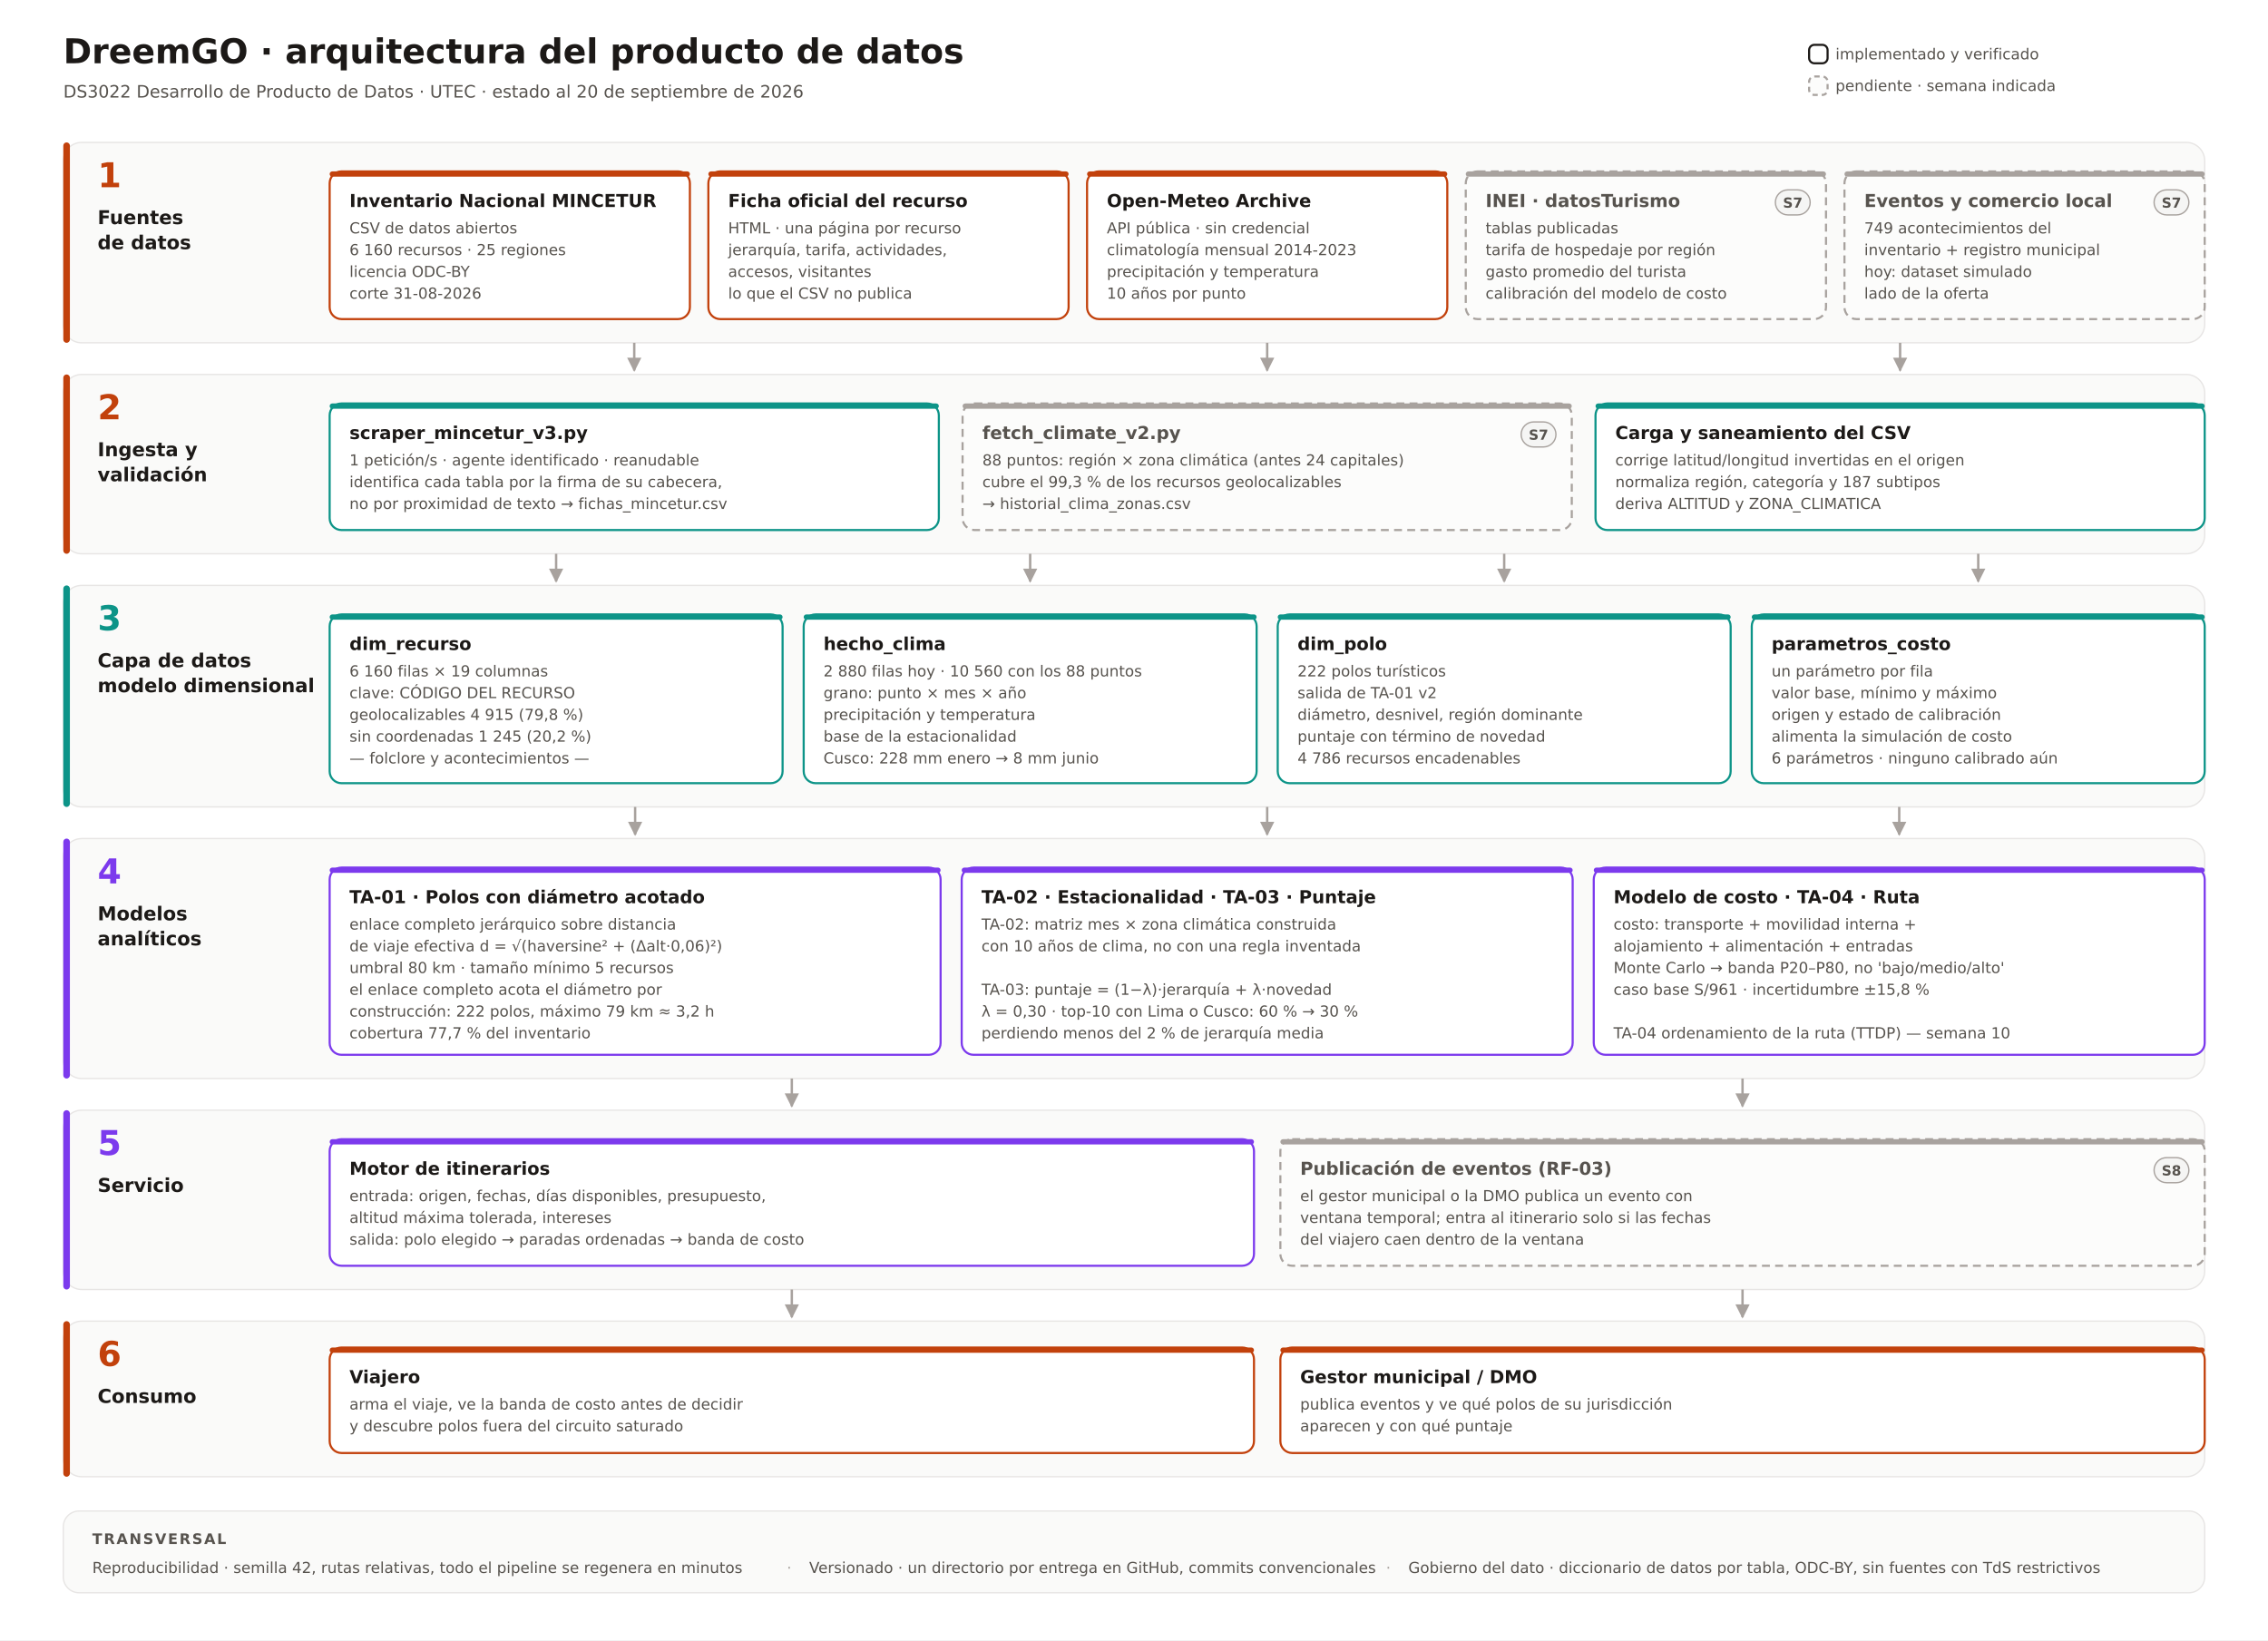
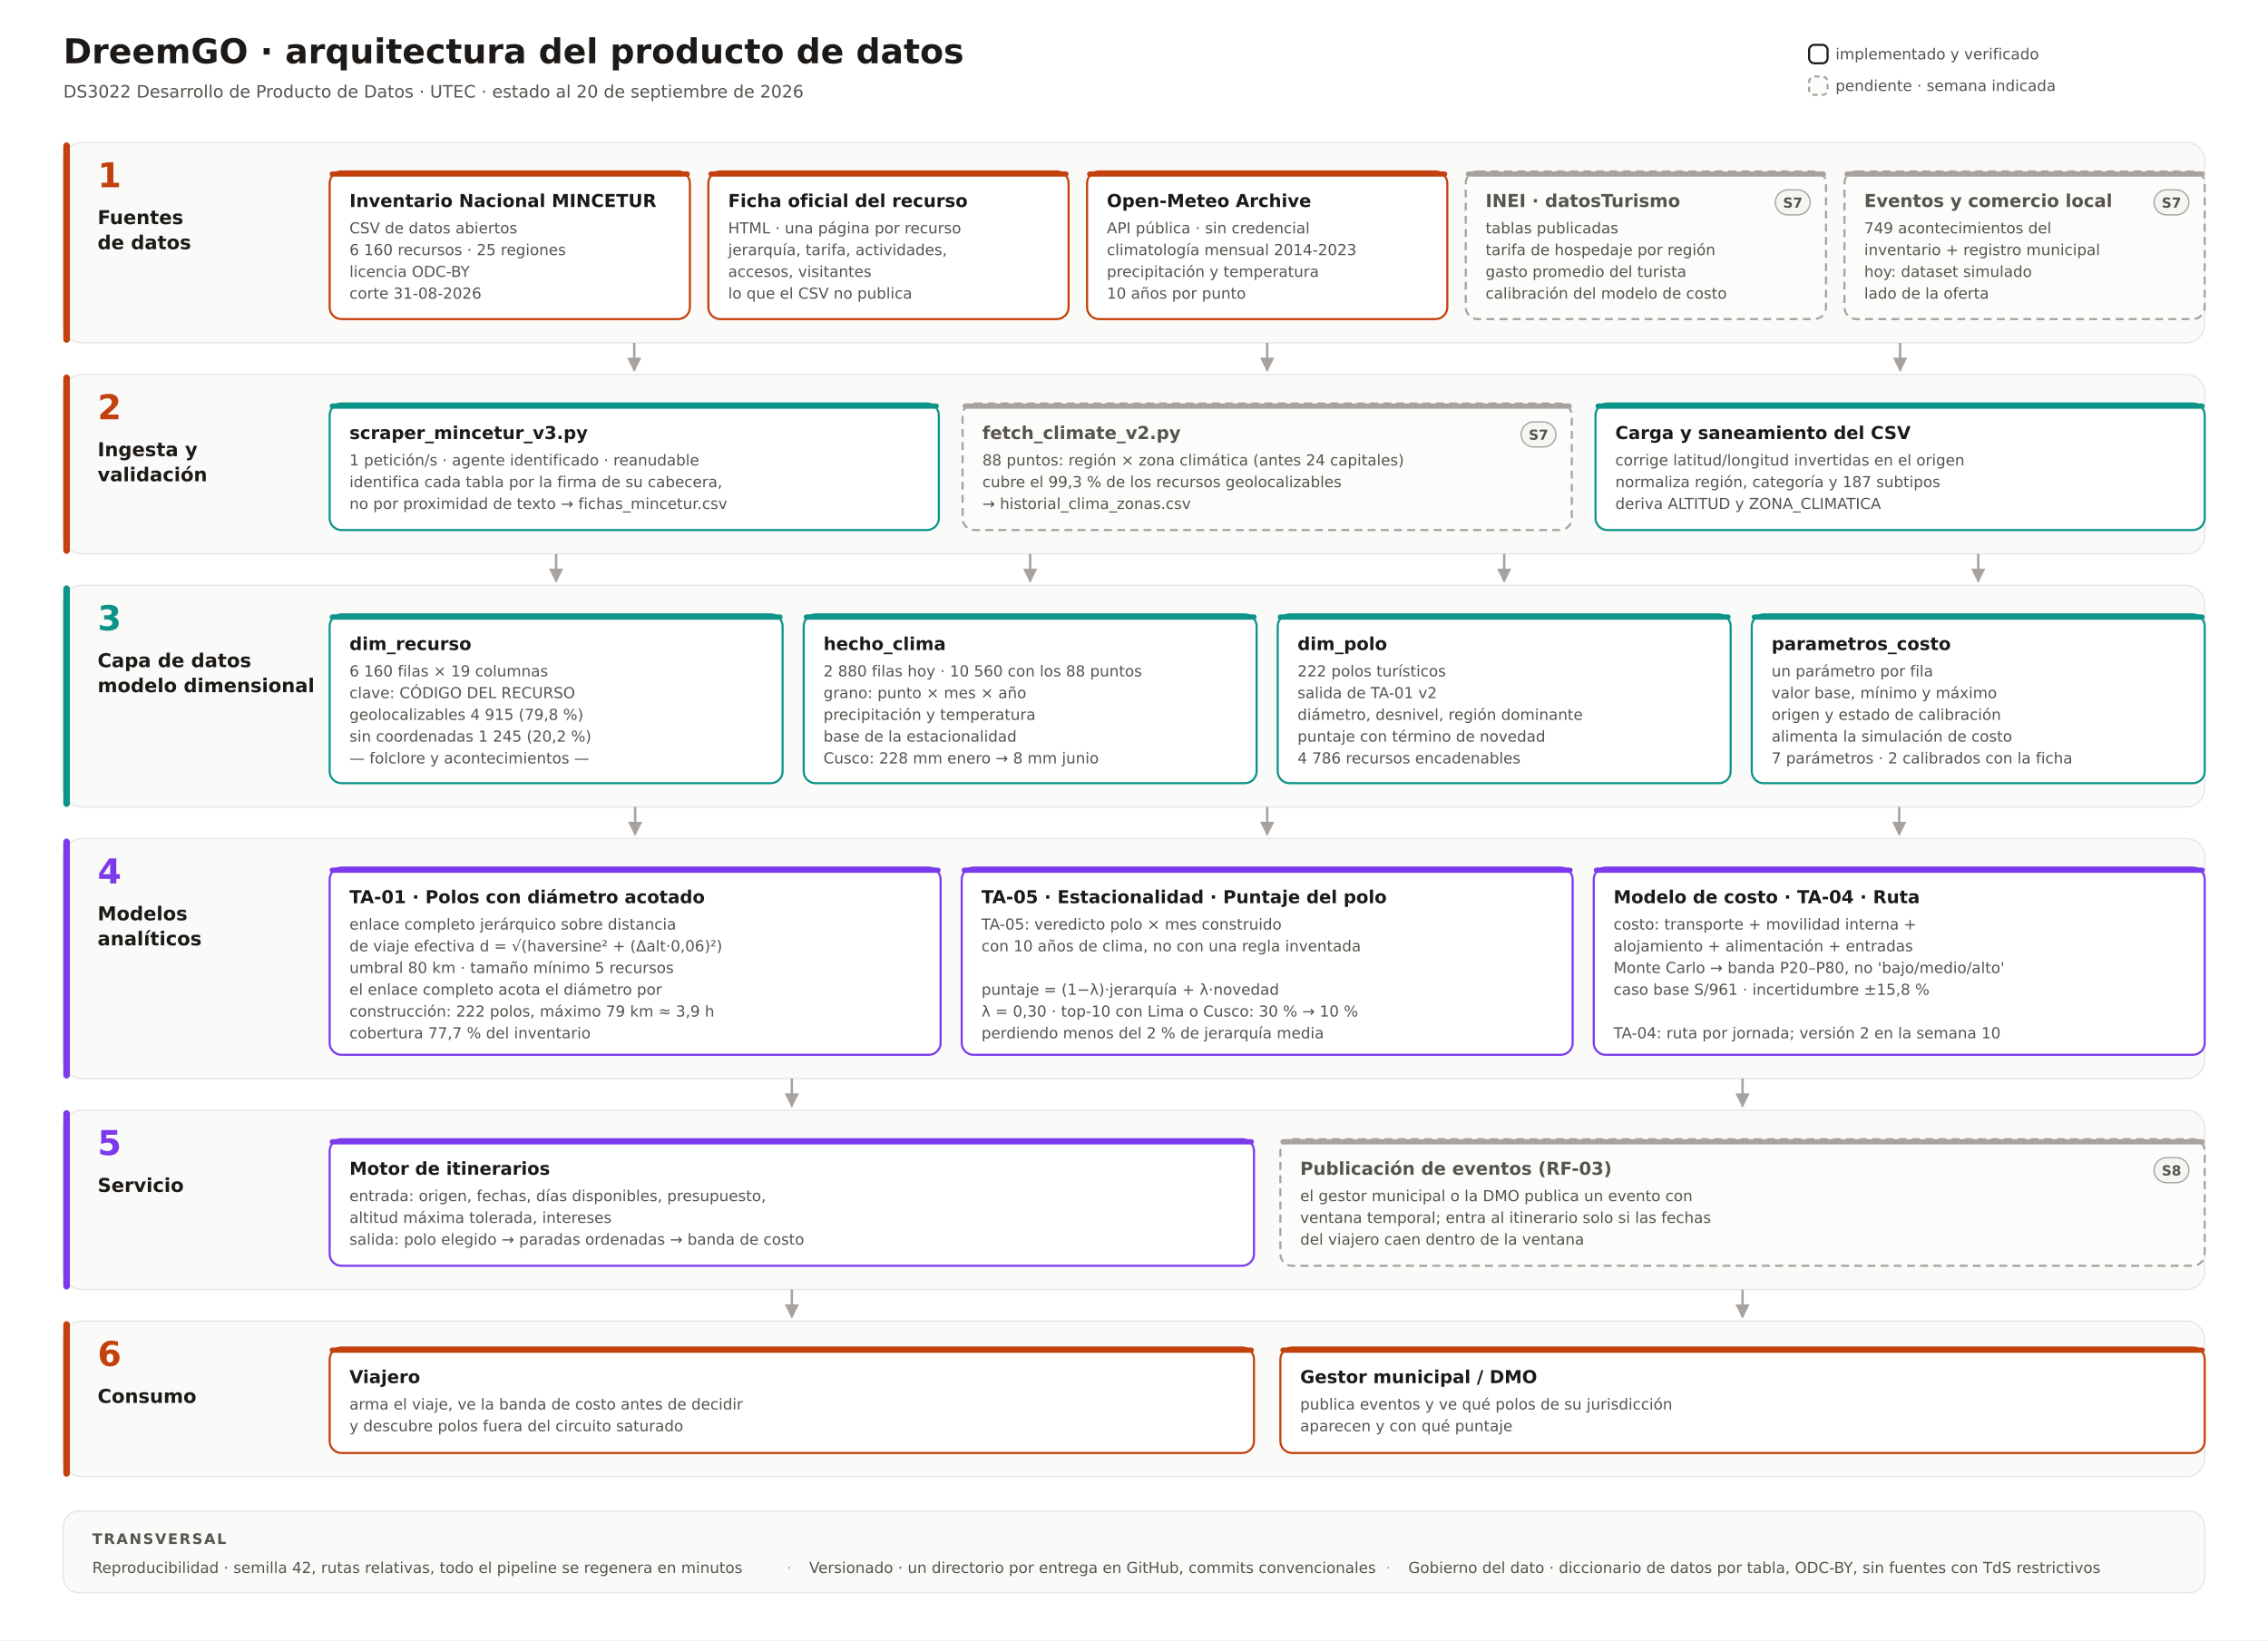
<svg xmlns="http://www.w3.org/2000/svg" width="1720" height="1244" viewBox="0 0 1720 1244">
  <defs>
    <marker id="punta" viewBox="0 0 10 10" refX="9" refY="5" markerWidth="6" markerHeight="6" orient="auto-start-reverse">
      <path d="M 0 0 L 10 5 L 0 10 z" fill="#A8A29E" />
    </marker>
  </defs>
  <rect width="1720" height="1244" fill="#FFFFFF" />
  <text x="48" y="48" font-family="DejaVu Sans, Segoe UI, Helvetica, Arial, sans-serif" font-size="26" fill="#1C1917" font-weight="bold" text-anchor="start">DreemGO · arquitectura del producto de datos</text>
  <text x="48" y="74" font-family="DejaVu Sans, Segoe UI, Helvetica, Arial, sans-serif" font-size="13" fill="#57534E" font-weight="normal" text-anchor="start">DS3022 Desarrollo de Producto de Datos · UTEC · estado al 20 de septiembre de 2026</text>
  <rect x="1372" y="34" width="14" height="14" rx="4" fill="#FFF" stroke="#1C1917" stroke-width="1.6" />
  <text x="1392" y="45" font-family="DejaVu Sans, Segoe UI, Helvetica, Arial, sans-serif" font-size="11.5" fill="#57534E" font-weight="normal" text-anchor="start">implementado y verificado</text>
  <rect x="1372" y="58" width="14" height="14" rx="4" fill="#FCFCFB" stroke="#A8A29E" stroke-width="1.6" stroke-dasharray="4 3" />
  <text x="1392" y="69" font-family="DejaVu Sans, Segoe UI, Helvetica, Arial, sans-serif" font-size="11.5" fill="#57534E" font-weight="normal" text-anchor="start">pendiente · semana indicada</text>
  <rect x="48" y="108" width="1624" height="152" rx="14" fill="#FAFAF9" stroke="#E7E5E4" stroke-width="1" />
  <rect x="48" y="108" width="5" height="152" rx="2.5" fill="#C2410C" />
  <text x="74" y="142" font-family="DejaVu Sans, Segoe UI, Helvetica, Arial, sans-serif" font-size="26" fill="#C2410C" font-weight="bold" text-anchor="start">1</text>
  <text x="74" y="170" font-family="DejaVu Sans, Segoe UI, Helvetica, Arial, sans-serif" font-size="14.5" fill="#1C1917" font-weight="bold" text-anchor="start">Fuentes</text>
  <text x="74" y="189" font-family="DejaVu Sans, Segoe UI, Helvetica, Arial, sans-serif" font-size="14.5" fill="#1C1917" font-weight="bold" text-anchor="start">de datos</text>
  <rect x="250.0" y="130" width="273.2" height="112" rx="9" fill="#FFFFFF" stroke="#C2410C" stroke-width="1.6" />
  <rect x="250.0" y="130" width="273.2" height="4" rx="2" fill="#C2410C" />
  <text x="265.0" y="157" font-family="DejaVu Sans, Segoe UI, Helvetica, Arial, sans-serif" font-size="13.5" fill="#1C1917" font-weight="bold" text-anchor="start">Inventario Nacional MINCETUR</text>
  <text x="265.0" y="177.0" font-family="DejaVu Sans, Segoe UI, Helvetica, Arial, sans-serif" font-size="11.5" fill="#57534E" font-weight="normal" text-anchor="start">CSV de datos abiertos</text>
  <text x="265.0" y="193.5" font-family="DejaVu Sans, Segoe UI, Helvetica, Arial, sans-serif" font-size="11.5" fill="#57534E" font-weight="normal" text-anchor="start">6 160 recursos · 25 regiones</text>
  <text x="265.0" y="210.0" font-family="DejaVu Sans, Segoe UI, Helvetica, Arial, sans-serif" font-size="11.5" fill="#57534E" font-weight="normal" text-anchor="start">licencia ODC-BY</text>
  <text x="265.0" y="226.5" font-family="DejaVu Sans, Segoe UI, Helvetica, Arial, sans-serif" font-size="11.5" fill="#57534E" font-weight="normal" text-anchor="start">corte 31-08-2026</text>
  <rect x="537.2" y="130" width="273.2" height="112" rx="9" fill="#FFFFFF" stroke="#C2410C" stroke-width="1.6" />
  <rect x="537.2" y="130" width="273.2" height="4" rx="2" fill="#C2410C" />
  <text x="552.2" y="157" font-family="DejaVu Sans, Segoe UI, Helvetica, Arial, sans-serif" font-size="13.5" fill="#1C1917" font-weight="bold" text-anchor="start">Ficha oficial del recurso</text>
  <text x="552.2" y="177.0" font-family="DejaVu Sans, Segoe UI, Helvetica, Arial, sans-serif" font-size="11.5" fill="#57534E" font-weight="normal" text-anchor="start">HTML · una página por recurso</text>
  <text x="552.2" y="193.5" font-family="DejaVu Sans, Segoe UI, Helvetica, Arial, sans-serif" font-size="11.5" fill="#57534E" font-weight="normal" text-anchor="start">jerarquía, tarifa, actividades,</text>
  <text x="552.2" y="210.0" font-family="DejaVu Sans, Segoe UI, Helvetica, Arial, sans-serif" font-size="11.5" fill="#57534E" font-weight="normal" text-anchor="start">accesos, visitantes</text>
  <text x="552.2" y="226.5" font-family="DejaVu Sans, Segoe UI, Helvetica, Arial, sans-serif" font-size="11.5" fill="#57534E" font-weight="normal" text-anchor="start">lo que el CSV no publica</text>
  <rect x="824.4" y="130" width="273.2" height="112" rx="9" fill="#FFFFFF" stroke="#C2410C" stroke-width="1.6" />
  <rect x="824.4" y="130" width="273.2" height="4" rx="2" fill="#C2410C" />
  <text x="839.4" y="157" font-family="DejaVu Sans, Segoe UI, Helvetica, Arial, sans-serif" font-size="13.5" fill="#1C1917" font-weight="bold" text-anchor="start">Open-Meteo Archive</text>
  <text x="839.4" y="177.0" font-family="DejaVu Sans, Segoe UI, Helvetica, Arial, sans-serif" font-size="11.5" fill="#57534E" font-weight="normal" text-anchor="start">API pública · sin credencial</text>
  <text x="839.4" y="193.5" font-family="DejaVu Sans, Segoe UI, Helvetica, Arial, sans-serif" font-size="11.5" fill="#57534E" font-weight="normal" text-anchor="start">climatología mensual 2014-2023</text>
  <text x="839.4" y="210.0" font-family="DejaVu Sans, Segoe UI, Helvetica, Arial, sans-serif" font-size="11.5" fill="#57534E" font-weight="normal" text-anchor="start">precipitación y temperatura</text>
  <text x="839.4" y="226.5" font-family="DejaVu Sans, Segoe UI, Helvetica, Arial, sans-serif" font-size="11.5" fill="#57534E" font-weight="normal" text-anchor="start">10 años por punto</text>
  <rect x="1111.6" y="130" width="273.2" height="112" rx="9" fill="#FCFCFB" stroke="#A8A29E" stroke-width="1.6" stroke-dasharray="6 4" />
  <rect x="1111.6" y="130" width="273.2" height="4" rx="2" fill="#A8A29E" />
  <text x="1126.6" y="157" font-family="DejaVu Sans, Segoe UI, Helvetica, Arial, sans-serif" font-size="13.5" fill="#57534E" font-weight="bold" text-anchor="start">INEI · datosTurismo</text>
  <text x="1126.6" y="177.0" font-family="DejaVu Sans, Segoe UI, Helvetica, Arial, sans-serif" font-size="11.5" fill="#57534E" font-weight="normal" text-anchor="start">tablas publicadas</text>
  <text x="1126.6" y="193.5" font-family="DejaVu Sans, Segoe UI, Helvetica, Arial, sans-serif" font-size="11.5" fill="#57534E" font-weight="normal" text-anchor="start">tarifa de hospedaje por región</text>
  <text x="1126.6" y="210.0" font-family="DejaVu Sans, Segoe UI, Helvetica, Arial, sans-serif" font-size="11.5" fill="#57534E" font-weight="normal" text-anchor="start">gasto promedio del turista</text>
  <text x="1126.6" y="226.5" font-family="DejaVu Sans, Segoe UI, Helvetica, Arial, sans-serif" font-size="11.5" fill="#57534E" font-weight="normal" text-anchor="start">calibración del modelo de costo</text>
  <rect x="1346.4" y="144" width="26.4" height="19" rx="9.5" fill="#F5F5F4" stroke="#A8A29E" stroke-width="1" />
  <text x="1359.6" y="157.5" font-family="DejaVu Sans, Segoe UI, Helvetica, Arial, sans-serif" font-size="10.5" fill="#57534E" font-weight="bold" text-anchor="middle">S7</text>
  <rect x="1398.8" y="130" width="273.2" height="112" rx="9" fill="#FCFCFB" stroke="#A8A29E" stroke-width="1.6" stroke-dasharray="6 4" />
  <rect x="1398.8" y="130" width="273.2" height="4" rx="2" fill="#A8A29E" />
  <text x="1413.8" y="157" font-family="DejaVu Sans, Segoe UI, Helvetica, Arial, sans-serif" font-size="13.5" fill="#57534E" font-weight="bold" text-anchor="start">Eventos y comercio local</text>
  <text x="1413.8" y="177.0" font-family="DejaVu Sans, Segoe UI, Helvetica, Arial, sans-serif" font-size="11.5" fill="#57534E" font-weight="normal" text-anchor="start">749 acontecimientos del</text>
  <text x="1413.8" y="193.5" font-family="DejaVu Sans, Segoe UI, Helvetica, Arial, sans-serif" font-size="11.5" fill="#57534E" font-weight="normal" text-anchor="start">inventario + registro municipal</text>
  <text x="1413.8" y="210.0" font-family="DejaVu Sans, Segoe UI, Helvetica, Arial, sans-serif" font-size="11.5" fill="#57534E" font-weight="normal" text-anchor="start">hoy: dataset simulado</text>
  <text x="1413.8" y="226.5" font-family="DejaVu Sans, Segoe UI, Helvetica, Arial, sans-serif" font-size="11.5" fill="#57534E" font-weight="normal" text-anchor="start">lado de la oferta</text>
  <rect x="1633.6" y="144" width="26.4" height="19" rx="9.5" fill="#F5F5F4" stroke="#A8A29E" stroke-width="1" />
  <text x="1646.8" y="157.5" font-family="DejaVu Sans, Segoe UI, Helvetica, Arial, sans-serif" font-size="10.5" fill="#57534E" font-weight="bold" text-anchor="middle">S7</text>
  <rect x="48" y="284" width="1624" height="136" rx="14" fill="#FAFAF9" stroke="#E7E5E4" stroke-width="1" />
  <rect x="48" y="284" width="5" height="136" rx="2.5" fill="#C2410C" />
  <text x="74" y="318" font-family="DejaVu Sans, Segoe UI, Helvetica, Arial, sans-serif" font-size="26" fill="#C2410C" font-weight="bold" text-anchor="start">2</text>
  <text x="74" y="346" font-family="DejaVu Sans, Segoe UI, Helvetica, Arial, sans-serif" font-size="14.5" fill="#1C1917" font-weight="bold" text-anchor="start">Ingesta y</text>
  <text x="74" y="365" font-family="DejaVu Sans, Segoe UI, Helvetica, Arial, sans-serif" font-size="14.5" fill="#1C1917" font-weight="bold" text-anchor="start">validación</text>
  <line x1="481.0" y1="260" x2="481.0" y2="281" stroke="#A8A29E" stroke-width="1.8" marker-end="url(#punta)" />
  <line x1="961.0" y1="260" x2="961.0" y2="281" stroke="#A8A29E" stroke-width="1.8" marker-end="url(#punta)" />
  <line x1="1441.0" y1="260" x2="1441.0" y2="281" stroke="#A8A29E" stroke-width="1.8" marker-end="url(#punta)" />
  <rect x="250.0" y="306" width="462.0" height="96" rx="9" fill="#FFFFFF" stroke="#0D9488" stroke-width="1.6" />
  <rect x="250.0" y="306" width="462.0" height="4" rx="2" fill="#0D9488" />
  <text x="265.0" y="333" font-family="DejaVu Sans, Segoe UI, Helvetica, Arial, sans-serif" font-size="13.5" fill="#1C1917" font-weight="bold" text-anchor="start">scraper_mincetur_v3.py</text>
  <text x="265.0" y="353.0" font-family="DejaVu Sans, Segoe UI, Helvetica, Arial, sans-serif" font-size="11.5" fill="#57534E" font-weight="normal" text-anchor="start">1 petición/s · agente identificado · reanudable</text>
  <text x="265.0" y="369.5" font-family="DejaVu Sans, Segoe UI, Helvetica, Arial, sans-serif" font-size="11.5" fill="#57534E" font-weight="normal" text-anchor="start">identifica cada tabla por la firma de su cabecera,</text>
  <text x="265.0" y="386.0" font-family="DejaVu Sans, Segoe UI, Helvetica, Arial, sans-serif" font-size="11.5" fill="#57534E" font-weight="normal" text-anchor="start">no por proximidad de texto  →  fichas_mincetur.csv</text>
  <rect x="730.0" y="306" width="462.0" height="96" rx="9" fill="#FCFCFB" stroke="#A8A29E" stroke-width="1.6" stroke-dasharray="6 4" />
  <rect x="730.0" y="306" width="462.0" height="4" rx="2" fill="#A8A29E" />
  <text x="745.0" y="333" font-family="DejaVu Sans, Segoe UI, Helvetica, Arial, sans-serif" font-size="13.5" fill="#57534E" font-weight="bold" text-anchor="start">fetch_climate_v2.py</text>
  <text x="745.0" y="353.0" font-family="DejaVu Sans, Segoe UI, Helvetica, Arial, sans-serif" font-size="11.5" fill="#57534E" font-weight="normal" text-anchor="start">88 puntos: región × zona climática (antes 24 capitales)</text>
  <text x="745.0" y="369.5" font-family="DejaVu Sans, Segoe UI, Helvetica, Arial, sans-serif" font-size="11.5" fill="#57534E" font-weight="normal" text-anchor="start">cubre el 99,3 % de los recursos geolocalizables</text>
  <text x="745.0" y="386.0" font-family="DejaVu Sans, Segoe UI, Helvetica, Arial, sans-serif" font-size="11.5" fill="#57534E" font-weight="normal" text-anchor="start">→ historial_clima_zonas.csv</text>
  <rect x="1153.6" y="320" width="26.4" height="19" rx="9.5" fill="#F5F5F4" stroke="#A8A29E" stroke-width="1" />
  <text x="1166.8" y="333.5" font-family="DejaVu Sans, Segoe UI, Helvetica, Arial, sans-serif" font-size="10.5" fill="#57534E" font-weight="bold" text-anchor="middle">S7</text>
  <rect x="1210.0" y="306" width="462.0" height="96" rx="9" fill="#FFFFFF" stroke="#0D9488" stroke-width="1.6" />
  <rect x="1210.0" y="306" width="462.0" height="4" rx="2" fill="#0D9488" />
  <text x="1225.0" y="333" font-family="DejaVu Sans, Segoe UI, Helvetica, Arial, sans-serif" font-size="13.5" fill="#1C1917" font-weight="bold" text-anchor="start">Carga y saneamiento del CSV</text>
  <text x="1225.0" y="353.0" font-family="DejaVu Sans, Segoe UI, Helvetica, Arial, sans-serif" font-size="11.5" fill="#57534E" font-weight="normal" text-anchor="start">corrige latitud/longitud invertidas en el origen</text>
  <text x="1225.0" y="369.5" font-family="DejaVu Sans, Segoe UI, Helvetica, Arial, sans-serif" font-size="11.5" fill="#57534E" font-weight="normal" text-anchor="start">normaliza región, categoría y 187 subtipos</text>
  <text x="1225.0" y="386.0" font-family="DejaVu Sans, Segoe UI, Helvetica, Arial, sans-serif" font-size="11.5" fill="#57534E" font-weight="normal" text-anchor="start">deriva ALTITUD y ZONA_CLIMATICA</text>
  <rect x="48" y="444" width="1624" height="168" rx="14" fill="#FAFAF9" stroke="#E7E5E4" stroke-width="1" />
  <rect x="48" y="444" width="5" height="168" rx="2.5" fill="#0D9488" />
  <text x="74" y="478" font-family="DejaVu Sans, Segoe UI, Helvetica, Arial, sans-serif" font-size="26" fill="#0D9488" font-weight="bold" text-anchor="start">3</text>
  <text x="74" y="506" font-family="DejaVu Sans, Segoe UI, Helvetica, Arial, sans-serif" font-size="14.5" fill="#1C1917" font-weight="bold" text-anchor="start">Capa de datos</text>
  <text x="74" y="525" font-family="DejaVu Sans, Segoe UI, Helvetica, Arial, sans-serif" font-size="14.5" fill="#1C1917" font-weight="bold" text-anchor="start">modelo dimensional</text>
  <line x1="421.75" y1="420" x2="421.75" y2="441" stroke="#A8A29E" stroke-width="1.8" marker-end="url(#punta)" />
  <line x1="781.25" y1="420" x2="781.25" y2="441" stroke="#A8A29E" stroke-width="1.8" marker-end="url(#punta)" />
  <line x1="1140.75" y1="420" x2="1140.75" y2="441" stroke="#A8A29E" stroke-width="1.8" marker-end="url(#punta)" />
  <line x1="1500.25" y1="420" x2="1500.25" y2="441" stroke="#A8A29E" stroke-width="1.8" marker-end="url(#punta)" />
  <rect x="250.0" y="466" width="343.5" height="128" rx="9" fill="#FFFFFF" stroke="#0D9488" stroke-width="1.6" />
  <rect x="250.0" y="466" width="343.5" height="4" rx="2" fill="#0D9488" />
  <text x="265.0" y="493" font-family="DejaVu Sans, Segoe UI, Helvetica, Arial, sans-serif" font-size="13.5" fill="#1C1917" font-weight="bold" text-anchor="start">dim_recurso</text>
  <text x="265.0" y="513.0" font-family="DejaVu Sans, Segoe UI, Helvetica, Arial, sans-serif" font-size="11.5" fill="#57534E" font-weight="normal" text-anchor="start">6 160 filas × 19 columnas</text>
  <text x="265.0" y="529.5" font-family="DejaVu Sans, Segoe UI, Helvetica, Arial, sans-serif" font-size="11.5" fill="#57534E" font-weight="normal" text-anchor="start">clave: CÓDIGO DEL RECURSO</text>
  <text x="265.0" y="546.0" font-family="DejaVu Sans, Segoe UI, Helvetica, Arial, sans-serif" font-size="11.5" fill="#57534E" font-weight="normal" text-anchor="start">geolocalizables 4 915 (79,8 %)</text>
  <text x="265.0" y="562.5" font-family="DejaVu Sans, Segoe UI, Helvetica, Arial, sans-serif" font-size="11.5" fill="#57534E" font-weight="normal" text-anchor="start">sin coordenadas 1 245 (20,2 %)</text>
  <text x="265.0" y="579.0" font-family="DejaVu Sans, Segoe UI, Helvetica, Arial, sans-serif" font-size="11.5" fill="#57534E" font-weight="normal" text-anchor="start">— folclore y acontecimientos —</text>
  <rect x="609.5" y="466" width="343.5" height="128" rx="9" fill="#FFFFFF" stroke="#0D9488" stroke-width="1.6" />
  <rect x="609.5" y="466" width="343.5" height="4" rx="2" fill="#0D9488" />
  <text x="624.5" y="493" font-family="DejaVu Sans, Segoe UI, Helvetica, Arial, sans-serif" font-size="13.5" fill="#1C1917" font-weight="bold" text-anchor="start">hecho_clima</text>
  <text x="624.5" y="513.0" font-family="DejaVu Sans, Segoe UI, Helvetica, Arial, sans-serif" font-size="11.5" fill="#57534E" font-weight="normal" text-anchor="start">2 880 filas hoy · 10 560 con los 88 puntos</text>
  <text x="624.5" y="529.5" font-family="DejaVu Sans, Segoe UI, Helvetica, Arial, sans-serif" font-size="11.5" fill="#57534E" font-weight="normal" text-anchor="start">grano: punto × mes × año</text>
  <text x="624.5" y="546.0" font-family="DejaVu Sans, Segoe UI, Helvetica, Arial, sans-serif" font-size="11.5" fill="#57534E" font-weight="normal" text-anchor="start">precipitación y temperatura</text>
  <text x="624.5" y="562.5" font-family="DejaVu Sans, Segoe UI, Helvetica, Arial, sans-serif" font-size="11.5" fill="#57534E" font-weight="normal" text-anchor="start">base de la estacionalidad</text>
  <text x="624.5" y="579.0" font-family="DejaVu Sans, Segoe UI, Helvetica, Arial, sans-serif" font-size="11.5" fill="#57534E" font-weight="normal" text-anchor="start">Cusco: 228 mm enero → 8 mm junio</text>
  <rect x="969.0" y="466" width="343.5" height="128" rx="9" fill="#FFFFFF" stroke="#0D9488" stroke-width="1.6" />
  <rect x="969.0" y="466" width="343.5" height="4" rx="2" fill="#0D9488" />
  <text x="984.0" y="493" font-family="DejaVu Sans, Segoe UI, Helvetica, Arial, sans-serif" font-size="13.5" fill="#1C1917" font-weight="bold" text-anchor="start">dim_polo</text>
  <text x="984.0" y="513.0" font-family="DejaVu Sans, Segoe UI, Helvetica, Arial, sans-serif" font-size="11.5" fill="#57534E" font-weight="normal" text-anchor="start">222 polos turísticos</text>
  <text x="984.0" y="529.5" font-family="DejaVu Sans, Segoe UI, Helvetica, Arial, sans-serif" font-size="11.5" fill="#57534E" font-weight="normal" text-anchor="start">salida de TA-01 v2</text>
  <text x="984.0" y="546.0" font-family="DejaVu Sans, Segoe UI, Helvetica, Arial, sans-serif" font-size="11.5" fill="#57534E" font-weight="normal" text-anchor="start">diámetro, desnivel, región dominante</text>
  <text x="984.0" y="562.5" font-family="DejaVu Sans, Segoe UI, Helvetica, Arial, sans-serif" font-size="11.5" fill="#57534E" font-weight="normal" text-anchor="start">puntaje con término de novedad</text>
  <text x="984.0" y="579.0" font-family="DejaVu Sans, Segoe UI, Helvetica, Arial, sans-serif" font-size="11.5" fill="#57534E" font-weight="normal" text-anchor="start">4 786 recursos encadenables</text>
  <rect x="1328.5" y="466" width="343.5" height="128" rx="9" fill="#FFFFFF" stroke="#0D9488" stroke-width="1.6" />
  <rect x="1328.5" y="466" width="343.5" height="4" rx="2" fill="#0D9488" />
  <text x="1343.5" y="493" font-family="DejaVu Sans, Segoe UI, Helvetica, Arial, sans-serif" font-size="13.5" fill="#1C1917" font-weight="bold" text-anchor="start">parametros_costo</text>
  <text x="1343.5" y="513.0" font-family="DejaVu Sans, Segoe UI, Helvetica, Arial, sans-serif" font-size="11.5" fill="#57534E" font-weight="normal" text-anchor="start">un parámetro por fila</text>
  <text x="1343.5" y="529.5" font-family="DejaVu Sans, Segoe UI, Helvetica, Arial, sans-serif" font-size="11.5" fill="#57534E" font-weight="normal" text-anchor="start">valor base, mínimo y máximo</text>
  <text x="1343.5" y="546.0" font-family="DejaVu Sans, Segoe UI, Helvetica, Arial, sans-serif" font-size="11.5" fill="#57534E" font-weight="normal" text-anchor="start">origen y estado de calibración</text>
  <text x="1343.5" y="562.5" font-family="DejaVu Sans, Segoe UI, Helvetica, Arial, sans-serif" font-size="11.5" fill="#57534E" font-weight="normal" text-anchor="start">alimenta la simulación de costo</text>
-   <text x="1343.5" y="579.0" font-family="DejaVu Sans, Segoe UI, Helvetica, Arial, sans-serif" font-size="11.5" fill="#57534E" font-weight="normal" text-anchor="start">6 parámetros · ninguno calibrado aún</text>
+   <text x="1343.5" y="579.0" font-family="DejaVu Sans, Segoe UI, Helvetica, Arial, sans-serif" font-size="11.5" fill="#57534E" font-weight="normal" text-anchor="start">7 parámetros · 2 calibrados con la ficha</text>
  <rect x="48" y="636" width="1624" height="182" rx="14" fill="#FAFAF9" stroke="#E7E5E4" stroke-width="1" />
  <rect x="48" y="636" width="5" height="182" rx="2.5" fill="#7C3AED" />
  <text x="74" y="670" font-family="DejaVu Sans, Segoe UI, Helvetica, Arial, sans-serif" font-size="26" fill="#7C3AED" font-weight="bold" text-anchor="start">4</text>
  <text x="74" y="698" font-family="DejaVu Sans, Segoe UI, Helvetica, Arial, sans-serif" font-size="14.5" fill="#1C1917" font-weight="bold" text-anchor="start">Modelos</text>
  <text x="74" y="717" font-family="DejaVu Sans, Segoe UI, Helvetica, Arial, sans-serif" font-size="14.5" fill="#1C1917" font-weight="bold" text-anchor="start">analíticos</text>
  <line x1="481.667" y1="612" x2="481.667" y2="633" stroke="#A8A29E" stroke-width="1.8" marker-end="url(#punta)" />
  <line x1="961" y1="612" x2="961" y2="633" stroke="#A8A29E" stroke-width="1.8" marker-end="url(#punta)" />
  <line x1="1440.333" y1="612" x2="1440.333" y2="633" stroke="#A8A29E" stroke-width="1.8" marker-end="url(#punta)" />
  <rect x="250.0" y="658" width="463.333" height="142" rx="9" fill="#FFFFFF" stroke="#7C3AED" stroke-width="1.6" />
  <rect x="250.0" y="658" width="463.333" height="4" rx="2" fill="#7C3AED" />
  <text x="265.0" y="685" font-family="DejaVu Sans, Segoe UI, Helvetica, Arial, sans-serif" font-size="13.5" fill="#1C1917" font-weight="bold" text-anchor="start">TA-01 · Polos con diámetro acotado</text>
  <text x="265.0" y="705.0" font-family="DejaVu Sans, Segoe UI, Helvetica, Arial, sans-serif" font-size="11.5" fill="#57534E" font-weight="normal" text-anchor="start">enlace completo jerárquico sobre distancia</text>
  <text x="265.0" y="721.5" font-family="DejaVu Sans, Segoe UI, Helvetica, Arial, sans-serif" font-size="11.5" fill="#57534E" font-weight="normal" text-anchor="start">de viaje efectiva  d = √(haversine² + (Δalt·0,06)²)</text>
  <text x="265.0" y="738.0" font-family="DejaVu Sans, Segoe UI, Helvetica, Arial, sans-serif" font-size="11.5" fill="#57534E" font-weight="normal" text-anchor="start">umbral 80 km · tamaño mínimo 5 recursos</text>
  <text x="265.0" y="754.5" font-family="DejaVu Sans, Segoe UI, Helvetica, Arial, sans-serif" font-size="11.5" fill="#57534E" font-weight="normal" text-anchor="start">el enlace completo acota el diámetro por</text>
-   <text x="265.0" y="771.0" font-family="DejaVu Sans, Segoe UI, Helvetica, Arial, sans-serif" font-size="11.5" fill="#57534E" font-weight="normal" text-anchor="start">construcción: 222 polos, máximo 79 km ≈ 3,2 h</text>
+   <text x="265.0" y="771.0" font-family="DejaVu Sans, Segoe UI, Helvetica, Arial, sans-serif" font-size="11.5" fill="#57534E" font-weight="normal" text-anchor="start">construcción: 222 polos, máximo 79 km ≈ 3,9 h</text>
  <text x="265.0" y="787.5" font-family="DejaVu Sans, Segoe UI, Helvetica, Arial, sans-serif" font-size="11.5" fill="#57534E" font-weight="normal" text-anchor="start">cobertura 77,7 % del inventario</text>
  <rect x="729.333" y="658" width="463.333" height="142" rx="9" fill="#FFFFFF" stroke="#7C3AED" stroke-width="1.6" />
  <rect x="729.333" y="658" width="463.333" height="4" rx="2" fill="#7C3AED" />
-   <text x="744.333" y="685" font-family="DejaVu Sans, Segoe UI, Helvetica, Arial, sans-serif" font-size="13.5" fill="#1C1917" font-weight="bold" text-anchor="start">TA-02 · Estacionalidad  ·  TA-03 · Puntaje</text>
-   <text x="744.333" y="705.0" font-family="DejaVu Sans, Segoe UI, Helvetica, Arial, sans-serif" font-size="11.5" fill="#57534E" font-weight="normal" text-anchor="start">TA-02: matriz mes × zona climática construida</text>
+   <text x="744.333" y="685" font-family="DejaVu Sans, Segoe UI, Helvetica, Arial, sans-serif" font-size="13.5" fill="#1C1917" font-weight="bold" text-anchor="start">TA-05 · Estacionalidad  ·  Puntaje del polo</text>
+   <text x="744.333" y="705.0" font-family="DejaVu Sans, Segoe UI, Helvetica, Arial, sans-serif" font-size="11.5" fill="#57534E" font-weight="normal" text-anchor="start">TA-05: veredicto polo × mes construido</text>
  <text x="744.333" y="721.5" font-family="DejaVu Sans, Segoe UI, Helvetica, Arial, sans-serif" font-size="11.5" fill="#57534E" font-weight="normal" text-anchor="start">con 10 años de clima, no con una regla inventada</text>
  <text x="744.333" y="738.0" font-family="DejaVu Sans, Segoe UI, Helvetica, Arial, sans-serif" font-size="11.5" fill="#57534E" font-weight="normal" text-anchor="start" />
-   <text x="744.333" y="754.5" font-family="DejaVu Sans, Segoe UI, Helvetica, Arial, sans-serif" font-size="11.5" fill="#57534E" font-weight="normal" text-anchor="start">TA-03: puntaje = (1−λ)·jerarquía + λ·novedad</text>
-   <text x="744.333" y="771.0" font-family="DejaVu Sans, Segoe UI, Helvetica, Arial, sans-serif" font-size="11.5" fill="#57534E" font-weight="normal" text-anchor="start">λ = 0,30 · top-10 con Lima o Cusco: 60 % → 30 %</text>
+   <text x="744.333" y="754.5" font-family="DejaVu Sans, Segoe UI, Helvetica, Arial, sans-serif" font-size="11.5" fill="#57534E" font-weight="normal" text-anchor="start">puntaje = (1−λ)·jerarquía + λ·novedad</text>
+   <text x="744.333" y="771.0" font-family="DejaVu Sans, Segoe UI, Helvetica, Arial, sans-serif" font-size="11.5" fill="#57534E" font-weight="normal" text-anchor="start">λ = 0,30 · top-10 con Lima o Cusco: 30 % → 10 %</text>
  <text x="744.333" y="787.5" font-family="DejaVu Sans, Segoe UI, Helvetica, Arial, sans-serif" font-size="11.5" fill="#57534E" font-weight="normal" text-anchor="start">perdiendo menos del 2 % de jerarquía media</text>
  <rect x="1208.667" y="658" width="463.333" height="142" rx="9" fill="#FFFFFF" stroke="#7C3AED" stroke-width="1.6" />
  <rect x="1208.667" y="658" width="463.333" height="4" rx="2" fill="#7C3AED" />
  <text x="1223.667" y="685" font-family="DejaVu Sans, Segoe UI, Helvetica, Arial, sans-serif" font-size="13.5" fill="#1C1917" font-weight="bold" text-anchor="start">Modelo de costo  ·  TA-04 · Ruta</text>
  <text x="1223.667" y="705.0" font-family="DejaVu Sans, Segoe UI, Helvetica, Arial, sans-serif" font-size="11.5" fill="#57534E" font-weight="normal" text-anchor="start">costo: transporte + movilidad interna +</text>
  <text x="1223.667" y="721.5" font-family="DejaVu Sans, Segoe UI, Helvetica, Arial, sans-serif" font-size="11.5" fill="#57534E" font-weight="normal" text-anchor="start">alojamiento + alimentación + entradas</text>
  <text x="1223.667" y="738.0" font-family="DejaVu Sans, Segoe UI, Helvetica, Arial, sans-serif" font-size="11.5" fill="#57534E" font-weight="normal" text-anchor="start">Monte Carlo → banda P20–P80, no 'bajo/medio/alto'</text>
  <text x="1223.667" y="754.5" font-family="DejaVu Sans, Segoe UI, Helvetica, Arial, sans-serif" font-size="11.5" fill="#57534E" font-weight="normal" text-anchor="start">caso base S/961 · incertidumbre ±15,8 %</text>
  <text x="1223.667" y="771.0" font-family="DejaVu Sans, Segoe UI, Helvetica, Arial, sans-serif" font-size="11.5" fill="#57534E" font-weight="normal" text-anchor="start" />
-   <text x="1223.667" y="787.5" font-family="DejaVu Sans, Segoe UI, Helvetica, Arial, sans-serif" font-size="11.5" fill="#57534E" font-weight="normal" text-anchor="start">TA-04 ordenamiento de la ruta (TTDP) — semana 10</text>
+   <text x="1223.667" y="787.5" font-family="DejaVu Sans, Segoe UI, Helvetica, Arial, sans-serif" font-size="11.5" fill="#57534E" font-weight="normal" text-anchor="start">TA-04: ruta por jornada; versión 2 en la semana 10</text>
  <rect x="48" y="842" width="1624" height="136" rx="14" fill="#FAFAF9" stroke="#E7E5E4" stroke-width="1" />
  <rect x="48" y="842" width="5" height="136" rx="2.5" fill="#7C3AED" />
  <text x="74" y="876" font-family="DejaVu Sans, Segoe UI, Helvetica, Arial, sans-serif" font-size="26" fill="#7C3AED" font-weight="bold" text-anchor="start">5</text>
  <text x="74" y="904" font-family="DejaVu Sans, Segoe UI, Helvetica, Arial, sans-serif" font-size="14.5" fill="#1C1917" font-weight="bold" text-anchor="start">Servicio</text>
  <line x1="600.5" y1="818" x2="600.5" y2="839" stroke="#A8A29E" stroke-width="1.8" marker-end="url(#punta)" />
  <line x1="1321.5" y1="818" x2="1321.5" y2="839" stroke="#A8A29E" stroke-width="1.8" marker-end="url(#punta)" />
  <rect x="250.0" y="864" width="701.0" height="96" rx="9" fill="#FFFFFF" stroke="#7C3AED" stroke-width="1.6" />
  <rect x="250.0" y="864" width="701.0" height="4" rx="2" fill="#7C3AED" />
  <text x="265.0" y="891" font-family="DejaVu Sans, Segoe UI, Helvetica, Arial, sans-serif" font-size="13.5" fill="#1C1917" font-weight="bold" text-anchor="start">Motor de itinerarios</text>
  <text x="265.0" y="911.0" font-family="DejaVu Sans, Segoe UI, Helvetica, Arial, sans-serif" font-size="11.5" fill="#57534E" font-weight="normal" text-anchor="start">entrada: origen, fechas, días disponibles, presupuesto,</text>
  <text x="265.0" y="927.5" font-family="DejaVu Sans, Segoe UI, Helvetica, Arial, sans-serif" font-size="11.5" fill="#57534E" font-weight="normal" text-anchor="start">altitud máxima tolerada, intereses</text>
  <text x="265.0" y="944.0" font-family="DejaVu Sans, Segoe UI, Helvetica, Arial, sans-serif" font-size="11.5" fill="#57534E" font-weight="normal" text-anchor="start">salida: polo elegido → paradas ordenadas → banda de costo</text>
  <rect x="971.0" y="864" width="701.0" height="96" rx="9" fill="#FCFCFB" stroke="#A8A29E" stroke-width="1.6" stroke-dasharray="6 4" />
  <rect x="971.0" y="864" width="701.0" height="4" rx="2" fill="#A8A29E" />
  <text x="986.0" y="891" font-family="DejaVu Sans, Segoe UI, Helvetica, Arial, sans-serif" font-size="13.5" fill="#57534E" font-weight="bold" text-anchor="start">Publicación de eventos  (RF-03)</text>
  <text x="986.0" y="911.0" font-family="DejaVu Sans, Segoe UI, Helvetica, Arial, sans-serif" font-size="11.5" fill="#57534E" font-weight="normal" text-anchor="start">el gestor municipal o la DMO publica un evento con</text>
  <text x="986.0" y="927.5" font-family="DejaVu Sans, Segoe UI, Helvetica, Arial, sans-serif" font-size="11.5" fill="#57534E" font-weight="normal" text-anchor="start">ventana temporal; entra al itinerario solo si las fechas</text>
  <text x="986.0" y="944.0" font-family="DejaVu Sans, Segoe UI, Helvetica, Arial, sans-serif" font-size="11.5" fill="#57534E" font-weight="normal" text-anchor="start">del viajero caen dentro de la ventana</text>
  <rect x="1633.6" y="878" width="26.4" height="19" rx="9.5" fill="#F5F5F4" stroke="#A8A29E" stroke-width="1" />
  <text x="1646.8" y="891.5" font-family="DejaVu Sans, Segoe UI, Helvetica, Arial, sans-serif" font-size="10.5" fill="#57534E" font-weight="bold" text-anchor="middle">S8</text>
  <rect x="48" y="1002" width="1624" height="118" rx="14" fill="#FAFAF9" stroke="#E7E5E4" stroke-width="1" />
  <rect x="48" y="1002" width="5" height="118" rx="2.5" fill="#C2410C" />
  <text x="74" y="1036" font-family="DejaVu Sans, Segoe UI, Helvetica, Arial, sans-serif" font-size="26" fill="#C2410C" font-weight="bold" text-anchor="start">6</text>
  <text x="74" y="1064" font-family="DejaVu Sans, Segoe UI, Helvetica, Arial, sans-serif" font-size="14.5" fill="#1C1917" font-weight="bold" text-anchor="start">Consumo</text>
  <line x1="600.5" y1="978" x2="600.5" y2="999" stroke="#A8A29E" stroke-width="1.8" marker-end="url(#punta)" />
  <line x1="1321.5" y1="978" x2="1321.5" y2="999" stroke="#A8A29E" stroke-width="1.8" marker-end="url(#punta)" />
  <rect x="250.0" y="1022" width="701.0" height="80" rx="9" fill="#FFFFFF" stroke="#C2410C" stroke-width="1.6" />
  <rect x="250.0" y="1022" width="701.0" height="4" rx="2" fill="#C2410C" />
  <text x="265.0" y="1049" font-family="DejaVu Sans, Segoe UI, Helvetica, Arial, sans-serif" font-size="13.5" fill="#1C1917" font-weight="bold" text-anchor="start">Viajero</text>
  <text x="265.0" y="1069.0" font-family="DejaVu Sans, Segoe UI, Helvetica, Arial, sans-serif" font-size="11.5" fill="#57534E" font-weight="normal" text-anchor="start">arma el viaje, ve la banda de costo antes de decidir</text>
  <text x="265.0" y="1085.5" font-family="DejaVu Sans, Segoe UI, Helvetica, Arial, sans-serif" font-size="11.5" fill="#57534E" font-weight="normal" text-anchor="start">y descubre polos fuera del circuito saturado</text>
  <rect x="971.0" y="1022" width="701.0" height="80" rx="9" fill="#FFFFFF" stroke="#C2410C" stroke-width="1.6" />
  <rect x="971.0" y="1022" width="701.0" height="4" rx="2" fill="#C2410C" />
  <text x="986.0" y="1049" font-family="DejaVu Sans, Segoe UI, Helvetica, Arial, sans-serif" font-size="13.5" fill="#1C1917" font-weight="bold" text-anchor="start">Gestor municipal / DMO</text>
  <text x="986.0" y="1069.0" font-family="DejaVu Sans, Segoe UI, Helvetica, Arial, sans-serif" font-size="11.5" fill="#57534E" font-weight="normal" text-anchor="start">publica eventos y ve qué polos de su jurisdicción</text>
  <text x="986.0" y="1085.5" font-family="DejaVu Sans, Segoe UI, Helvetica, Arial, sans-serif" font-size="11.5" fill="#57534E" font-weight="normal" text-anchor="start">aparecen y con qué puntaje</text>
  <rect x="48" y="1146" width="1624" height="62" rx="12" fill="#FAFAF9" stroke="#E7E5E4" stroke-width="1" />
  <text x="70" y="1171" font-family="DejaVu Sans, Segoe UI, Helvetica, Arial, sans-serif" font-size="11" fill="#57534E" font-weight="bold" text-anchor="start" letter-spacing="1.2">TRANSVERSAL</text>
  <text x="70" y="1193" font-family="DejaVu Sans, Segoe UI, Helvetica, Arial, sans-serif" font-size="11.5" fill="#57534E" font-weight="normal" text-anchor="start">Reproducibilidad · semilla 42, rutas relativas, todo el pipeline se regenera en minutos</text>
  <text x="596.65" y="1193" font-family="DejaVu Sans, Segoe UI, Helvetica, Arial, sans-serif" font-size="11.5" fill="#A8A29E" font-weight="normal" text-anchor="start">·</text>
  <text x="613.65" y="1193" font-family="DejaVu Sans, Segoe UI, Helvetica, Arial, sans-serif" font-size="11.5" fill="#57534E" font-weight="normal" text-anchor="start">Versionado · un directorio por entrega en GitHub, commits convencionales</text>
  <text x="1051.05" y="1193" font-family="DejaVu Sans, Segoe UI, Helvetica, Arial, sans-serif" font-size="11.5" fill="#A8A29E" font-weight="normal" text-anchor="start">·</text>
  <text x="1068.05" y="1193" font-family="DejaVu Sans, Segoe UI, Helvetica, Arial, sans-serif" font-size="11.5" fill="#57534E" font-weight="normal" text-anchor="start">Gobierno del dato · diccionario de datos por tabla, ODC-BY, sin fuentes con TdS restrictivos</text>
</svg>
